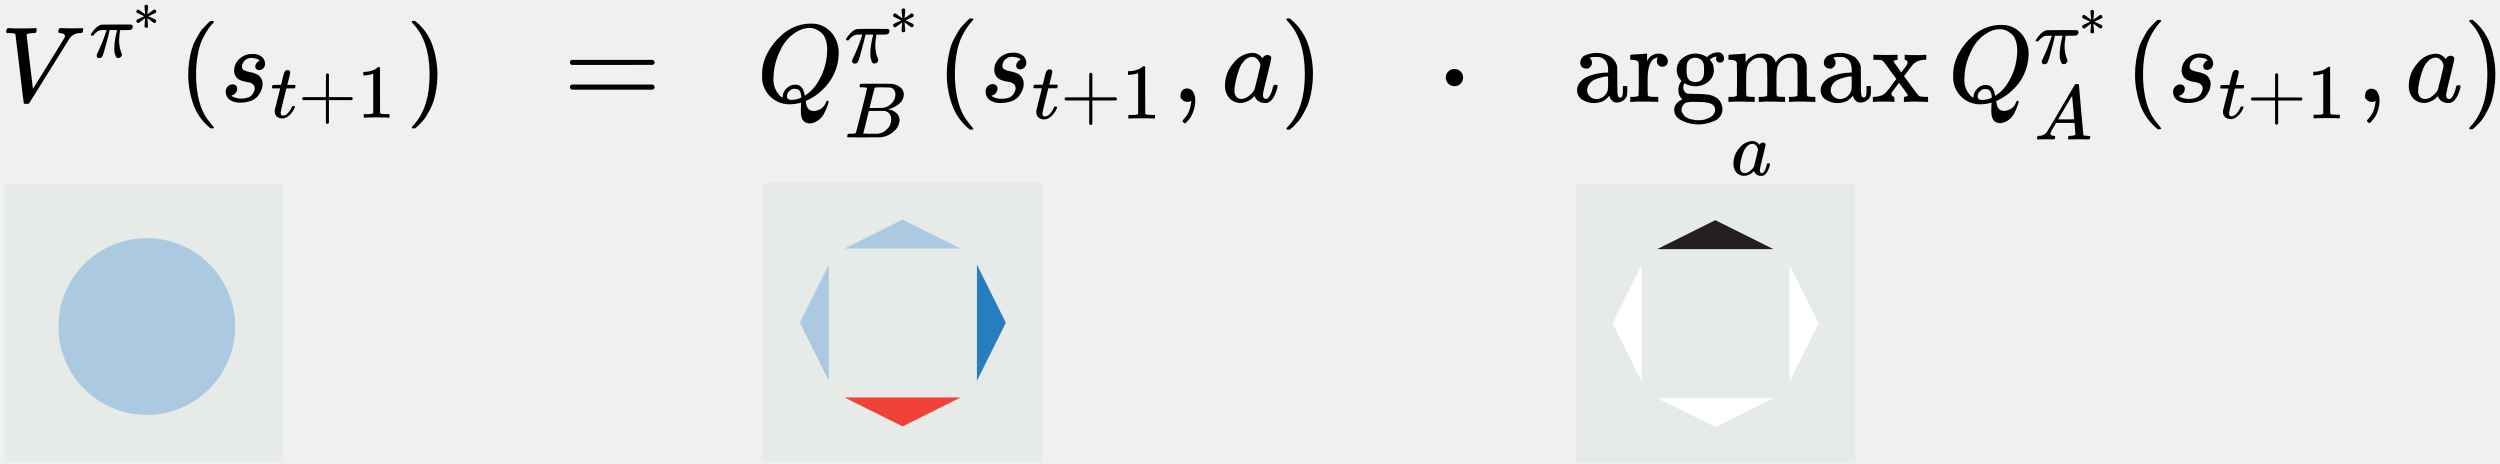
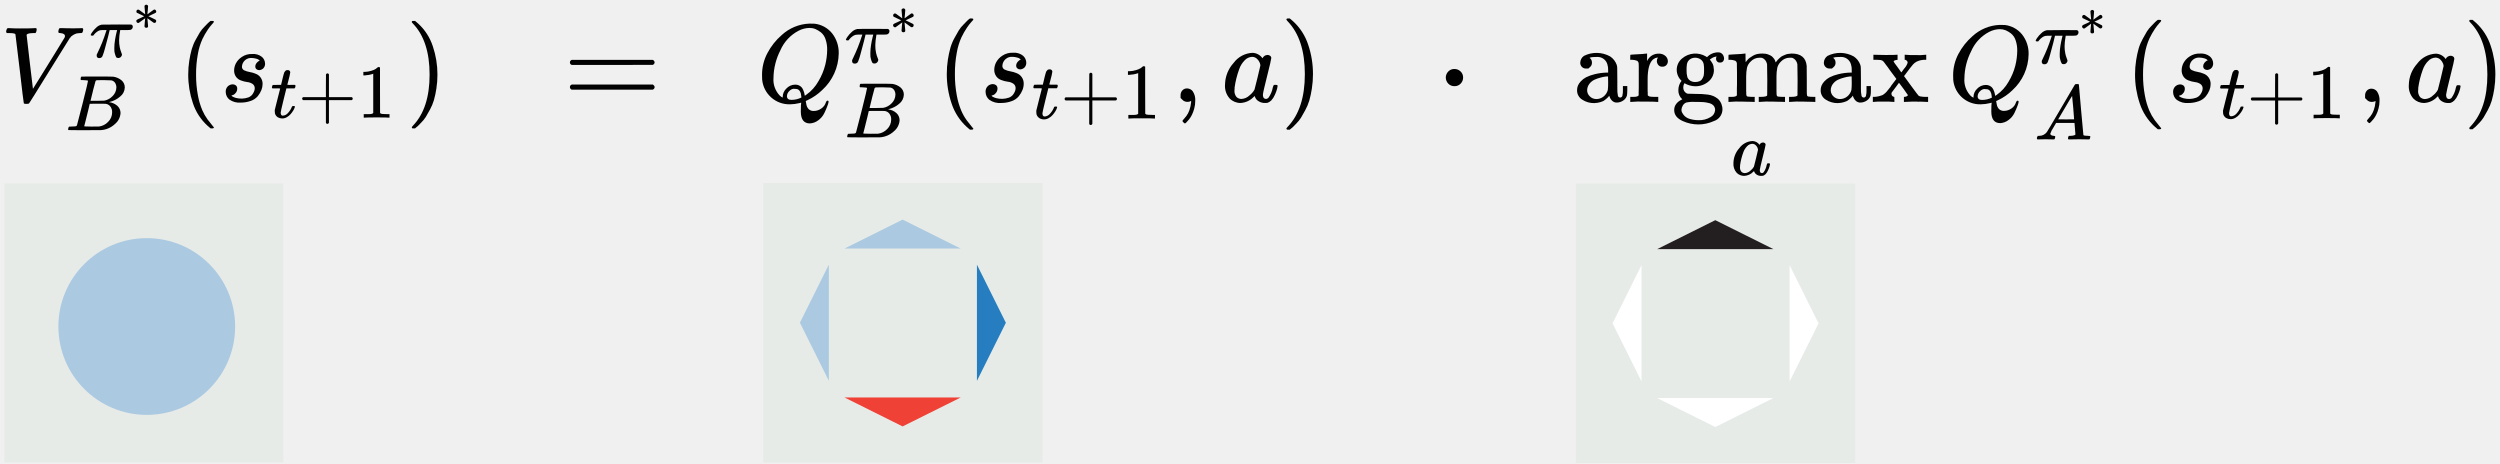
<svg xmlns="http://www.w3.org/2000/svg" id="Layer_1" data-name="Layer 1" viewBox="0 0 662.48 122.84">
  <defs>
    <style>
      .cls-1 {
        fill: #e7ebe8;
      }

      .cls-2 {
        fill: #70a8da;
        opacity: 0.5;
      }

      .cls-3 {
        fill: #ef4136;
      }

      .cls-4 {
        fill: #267ec1;
      }

      .cls-5 {
        fill: #fff;
      }

      .cls-6 {
        fill: #231f20;
      }

      .cls-7 {
        fill: #010101;
      }
    </style>
  </defs>
  <rect class="cls-1" x="202.216" y="48.474" width="74.081" height="74.081" />
  <polygon class="cls-2" points="211.967 85.513 219.637 100.914 219.637 70.112 211.967 85.513" />
  <polygon class="cls-3" points="239.182 112.996 254.583 105.326 223.781 105.326 239.182 112.996" />
  <polygon class="cls-4" points="266.547 85.53 258.876 70.129 258.876 100.931 266.547 85.53" />
  <polygon class="cls-2" points="239.182 58.191 223.781 65.862 254.583 65.862 239.182 58.191" />
  <rect class="cls-1" x="1.139" y="48.599" width="73.945" height="73.945" />
  <circle class="cls-2" cx="38.894" cy="86.523" r="23.421" />
  <rect class="cls-1" x="417.57" y="48.626" width="74.081" height="74.081" />
  <polygon class="cls-5" points="427.32 85.665 434.99 101.066 434.99 70.264 427.32 85.665" />
  <polygon class="cls-5" points="454.535 113.148 469.936 105.478 439.135 105.478 454.535 113.148" />
  <polygon class="cls-5" points="481.9 85.682 474.229 70.281 474.229 101.083 481.9 85.682" />
  <polygon class="cls-6" points="454.535 58.343 439.135 66.014 469.936 66.014 454.535 58.343" />
  <path id="MJMAIN-22C5" class="cls-7" d="M383.122,20.556a2.249,2.249,0,0,1,.645-1.595,2.149,2.149,0,0,1,1.633-.683,2.325,2.325,0,0,1,1.595.608,2.191,2.191,0,0,1,.721,1.633,2.295,2.295,0,0,1-.645,1.633,2.149,2.149,0,0,1-1.633.683,2.213,2.213,0,0,1-1.633-.645A2.348,2.348,0,0,1,383.122,20.556Z" />
  <g>
    <path id="MJMATHI-56" class="cls-7" d="M1.636,8.448A1.347,1.347,0,0,1,2.007,7.451H2.32q1.196.085,2.99.085,3.36,0,3.958-.085h.285q.171.171.171.256t-.057.513a1.568,1.568,0,0,1-.256.541h-.598q-.627.057-.854.057-.826.142-.911.427,0,.057.826,7.148t.854,7.148l2.079-3.332q2.079-3.332,4.158-6.721t2.136-3.503a.847.847,0,0,0,.114-.427q0-.683-1.253-.797-.513,0-.513-.313,0-.028.057-.37a1.533,1.533,0,0,1,.171-.513A.452.452,0,0,1,16.046,7.451h.342q.285,0,.968.028t1.823.028q1.965,0,2.478-.057h.199q.199.199.199.313a1.742,1.742,0,0,1-.256.911.815.815,0,0,1-.484.085q-.37.028-.683.057a2.117,2.117,0,0,0-.598.142q-.285.114-.456.199a1.783,1.783,0,0,0-.342.228,1.593,1.593,0,0,1-.285.199.619.619,0,0,0-.228.256q-.114.199-.199.199l-5.496,8.828q-5.126,8.287-5.297,8.486-.085.057-.199.142l-.513.028H6.819q-.513,0-.513-.199-.085-.171-1.111-9.113-1.082-9.056-1.111-9.141Q3.943,8.761,2.32,8.761H1.836A.395.395,0,0,1,1.636,8.448Z" />
    <g>
      <path id="MJMATHI-3C0" class="cls-7" d="M26.308,15.39a.596.596,0,0,1-.685-.664v-.221l.262-.564a39.015,39.015,0,0,0,2.195-5.497l.161-.483h-.644a6.712,6.712,0,0,0-1.087.06,2.178,2.178,0,0,0-.785.383,2.63,2.63,0,0,0-.443.362,5.187,5.187,0,0,0-.383.423,2.483,2.483,0,0,0-.181.242,1.147,1.147,0,0,1-.302.02q-.383,0-.383-.201a2.431,2.431,0,0,1,.383-.705,6.846,6.846,0,0,1,1.107-1.248A2.737,2.737,0,0,1,26.952,6.531q.141-.04,4.53-.04,3.221,0,3.302.02a.55.55,0,0,1,.403.564.841.841,0,0,1-.644.846,10.92,10.92,0,0,1-1.389.04H31.864l-.06.342a15.112,15.112,0,0,0-.242,2.396,8.773,8.773,0,0,0,.181,1.872,7.275,7.275,0,0,0,.383,1.289,2.348,2.348,0,0,1,.201.564.933.933,0,0,1-.282.644.947.947,0,0,1-.725.302.928.928,0,0,1-.362-.06q-.141-.06-.322-.483a5.816,5.816,0,0,1-.322-1.208q-.02-.181-.02-.886a13.362,13.362,0,0,1,.181-2.114q.181-1.128.362-1.852l.201-.805H29.066l-.02.081q0,.06-.383,1.591t-.866,3.242a15.005,15.005,0,0,1-.624,1.953A.847.847,0,0,1,26.308,15.39Z" />
      <path id="MJMAIN-2217" class="cls-7" d="M38.473,3.792q-.185-1.908-.185-2.136,0-.256.342-.399h.071a.198.198,0,0,0,.085-.014.569.569,0,0,1,.313.128.351.351,0,0,1,.142.285q0,.242-.085,1.139t-.1.997l.826-.598q.797-.584.869-.627a.275.275,0,0,1,.142-.043.498.498,0,0,1,.342.142.539.539,0,0,1,.171.384.45.45,0,0,1-.142.328q-.071.043-.968.47t-.968.456l.94.441.997.498a.444.444,0,0,1,.128.327.512.512,0,0,1-.128.356.483.483,0,0,1-.342.157.511.511,0,0,1-.256-.085q-.142-.085-.783-.57l-.826-.598q.185,1.908.185,2.136a.434.434,0,0,1-.1.271.599.599,0,0,1-.74,0,.521.521,0,0,1-.114-.271q0-.242.085-1.139t.1-.997l-.826.598q-.797.584-.869.627a.231.231,0,0,1-.142.043.498.498,0,0,1-.342-.142.539.539,0,0,1-.171-.384V5.458a.123.123,0,0,1,.043-.085.565.565,0,0,0,.071-.085.394.394,0,0,1,.128-.1q.1-.057.185-.1t.271-.128q.185-.085.356-.157t.456-.214l.57-.285-1.937-.926a.444.444,0,0,1-.128-.328.512.512,0,0,1,.128-.356.483.483,0,0,1,.342-.157.511.511,0,0,1,.256.085q.142.085.783.57Z" />
    </g>
    <path id="MJMAIN-28" class="cls-7" d="M49.878,19.782a23.423,23.423,0,0,1,.285-3.731,26.099,26.099,0,0,1,.655-3.047,11.925,11.925,0,0,1,1.054-2.506q.683-1.225,1.082-1.908a7.564,7.564,0,0,1,1.196-1.481q.797-.797.94-.968a5.133,5.133,0,0,1,.712-.598h.484q.399,0,.399.256a2.301,2.301,0,0,1-.484.598,12.928,12.928,0,0,0-1.168,1.509,19.705,19.705,0,0,0-1.395,2.449,16.201,16.201,0,0,0-1.196,3.93,28.743,28.743,0,0,0-.484,5.496,28.296,28.296,0,0,0,.484,5.468,18.496,18.496,0,0,0,1.168,3.958,12.897,12.897,0,0,0,1.395,2.449q.712.94,1.196,1.509a6.432,6.432,0,0,1,.484.598q0,.256-.427.256h-.456l-.797-.683a14.054,14.054,0,0,1-3.901-6.037A23.284,23.284,0,0,1,49.878,19.782Z" />
    <g>
      <path id="MJMATHI-73" class="cls-7" d="M62.038,18.671a4.22,4.22,0,0,1,.456-1.851,4.685,4.685,0,0,1,1.595-1.737,4.55,4.55,0,0,1,2.762-.769,3.598,3.598,0,0,1,2.563.769,2.44,2.44,0,0,1,.826,1.709,1.696,1.696,0,0,1-.484,1.338,1.725,1.725,0,0,1-1.082.456,1.137,1.137,0,0,1-.683-.228.921.921,0,0,1-.342-.74,1.292,1.292,0,0,1,.256-.797,2.558,2.558,0,0,1,.484-.513.689.689,0,0,1,.37-.171.025.025,0,0,0,.028-.028q0-.085-.199-.256a1.945,1.945,0,0,0-.712-.313,5.039,5.039,0,0,0-1.111-.171,2.409,2.409,0,0,0-2.648,2.25,1.03,1.03,0,0,0,.541.997,5.906,5.906,0,0,0,1.566.484,6.241,6.241,0,0,1,1.481.427,2.814,2.814,0,0,1,1.88,2.734,4.334,4.334,0,0,1-.313,1.595,6.37,6.37,0,0,1-.94,1.595,4.12,4.12,0,0,1-1.794,1.253,7.733,7.733,0,0,1-2.677.484,4.606,4.606,0,0,1-3.104-.826,2.635,2.635,0,0,1-.94-1.937,1.937,1.937,0,0,1,.598-1.595,1.966,1.966,0,0,1,1.253-.484,1.374,1.374,0,0,1,.797.256,1.06,1.06,0,0,1,.399.883,1.704,1.704,0,0,1-.513,1.253,1.402,1.402,0,0,1-.883.513.219.219,0,0,1-.085.028q-.028,0-.028.057a.616.616,0,0,0,.228.228,3.976,3.976,0,0,0,.883.37,5.601,5.601,0,0,0,3.332-.114,2.446,2.446,0,0,0,1.082-.797,3.78,3.78,0,0,0,.484-.883,2.148,2.148,0,0,0,.142-.712,1.342,1.342,0,0,0-.598-1.196,3.027,3.027,0,0,0-1.367-.484,7.048,7.048,0,0,1-1.68-.427A2.635,2.635,0,0,1,62.522,20.323,2.867,2.867,0,0,1,62.038,18.671Z" />
      <g>
        <path id="MJMATHI-74" class="cls-7" d="M72.187,23.422q-.141-.141-.141-.201a1.694,1.694,0,0,1,.06-.322.828.828,0,0,1,.101-.282.173.173,0,0,1,.181-.101q.141,0,1.027-.02h1.067L74.865,20.885q.06-.221.141-.584a4.319,4.319,0,0,1,.141-.523,3.787,3.787,0,0,0,.121-.403.739.739,0,0,1,.161-.342,1.918,1.918,0,0,0,.201-.242.454.454,0,0,1,.282-.181,1.666,1.666,0,0,1,.362-.04.617.617,0,0,1,.503.221.675.675,0,0,1,.141.383,7.652,7.652,0,0,1-.181.946q-.181.805-.403,1.591l-.201.745a4.757,4.757,0,0,0,1.007.04H78.167q.141.141.141.221a.952.952,0,0,1-.262.705H75.892L75.167,26.341q-.785,3.221-.785,3.463,0,.846.544.846a1.924,1.924,0,0,0,1.369-.685,5.128,5.128,0,0,0,1.067-1.691q.04-.121.101-.141a1.774,1.774,0,0,1,.302-.04h.081q.302,0,.302.161a.988.988,0,0,1-.06.242,3.789,3.789,0,0,1-.362.765,7.157,7.157,0,0,1-.685.946,3.723,3.723,0,0,1-1.027.846,2.465,2.465,0,0,1-1.228.342,2.329,2.329,0,0,1-1.148-.302,1.744,1.744,0,0,1-.785-1.047,2.532,2.532,0,0,1-.04-.544v-.362l.705-2.819q.705-2.839.725-2.859a4.947,4.947,0,0,0-1.027-.04Z" />
        <path id="MJMAIN-2B" class="cls-7" d="M80.06,26.401v-.262a.439.439,0,0,1,.282-.403h6.02V22.717l.02-3.02q.201-.262.383-.262a.44.44,0,0,1,.403.302V25.737h6a.419.419,0,0,1,0,.805H87.167v6q-.161.282-.362.282h-.081a.39.39,0,0,1-.362-.282V26.542h-6.02a.439.439,0,0,1-.282-.403Z" />
        <path id="MJMAIN-31" class="cls-7" d="M98.905,19.536l-.262.101a5.771,5.771,0,0,1-.805.201,9.279,9.279,0,0,1-1.168.141h-.383v-.926h.383a6.547,6.547,0,0,0,1.752-.302,4.755,4.755,0,0,0,1.128-.483,5.162,5.162,0,0,0,.564-.443q.04-.06.242-.06a.561.561,0,0,1,.342.121v6.02L100.717,29.945a.797.797,0,0,0,.242.181,2.388,2.388,0,0,0,.483.081q.383.04,1.248.04h.523v.926h-.221q-.423-.06-3.201-.06-2.738,0-3.161.06h-.242V30.247H97.677a4.836,4.836,0,0,0,.503-.02,1.971,1.971,0,0,0,.322-.06,1.206,1.206,0,0,1,.161-.04q.02,0,.121-.101t.121-.081Z" />
      </g>
    </g>
    <path id="MJMAIN-29" class="cls-7" d="M109.255,5.571l.114-.028h.627l.797.683a14.054,14.054,0,0,1,3.901,6.037,23.284,23.284,0,0,1,1.225,7.518,23.773,23.773,0,0,1-.285,3.731,24.484,24.484,0,0,1-.655,3.047,12.826,12.826,0,0,1-1.054,2.506q-.683,1.253-1.082,1.908a8.663,8.663,0,0,1-1.168,1.452q-.769.797-.911.94t-.655.541l-.114.114h-.655a.167.167,0,0,1-.142-.085.67.67,0,0,1-.085-.256q.028-.028.313-.37,4.414-4.585,4.414-13.527t-4.414-13.527q-.285-.342-.313-.37A.335.335,0,0,1,109.255,5.571Z" />
+     <path id="MJMATHI-42" class="cls-7" d="M22.134,21.234a5.588,5.588,0,0,1-.666-.021q-.104-.021-.104-.229,0-.562.229-.687.021-.021,2.707-.021,5.394,0,5.686.042a4.423,4.423,0,0,1,2.187.937A2.432,2.432,0,0,1,33.068,23.171a3.138,3.138,0,0,1-1.208,2.395,6.394,6.394,0,0,1-2.77,1.437l-.208.062a4.008,4.008,0,0,1,2.187.958,2.542,2.542,0,0,1,.875,1.916,4.075,4.075,0,0,1-1.5,2.937,5.941,5.941,0,0,1-3.686,1.604q-.146.021-4.394.021-4.165,0-4.228-.042a.198.198,0,0,1-.083-.167,1.057,1.057,0,0,1,.042-.292q.104-.396.208-.437a1.527,1.527,0,0,1,.312-.021h.125q.562,0,1.25-.062a.553.553,0,0,0,.396-.25q.062-.083,1.5-5.79t1.437-6.019Q23.321,21.276,22.134,21.234ZM30.84,23.171a2.295,2.295,0,0,0-.312-1.166,1.51,1.51,0,0,0-1.021-.708q-.146-.042-1.916-.062h-.875q-.458,0-.729.021h-.271a.419.419,0,0,0-.396.208q-.042.083-.666,2.499a.393.393,0,0,1-.021.125l-.646,2.624h1.687q1.687,0,1.937-.042a3.995,3.995,0,0,0,2.228-1.208A3.263,3.263,0,0,0,30.84,23.171Zm-1.125,6.56a2.371,2.371,0,0,0-.479-1.52,1.855,1.855,0,0,0-1.25-.708q-.125-.021-1.729-.021-2.458,0-2.478.021,0,.042-.354,1.52t-.729,2.937l-.375,1.458q0,.083.25.083t1.687.042q1.854,0,1.999-.021a4.001,4.001,0,0,0,2.374-1.208A3.481,3.481,0,0,0,29.715,29.731Z" />
  </g>
  <path id="MJMAIN-3D" class="cls-7" d="M151.019,16.54a.734.734,0,0,1,.472-.674h21.475a.784.784,0,0,1,.506.674.765.765,0,0,1-.472.641l-10.721.034H151.558A.668.668,0,0,1,151.019,16.54Zm0,6.54a.668.668,0,0,1,.539-.674h21.442q.472.337.472.674a.737.737,0,0,1-.506.674H151.491A.734.734,0,0,1,151.019,23.081Z" />
  <g>
    <path id="MJMATHI-51" class="cls-7" d="M212.214,29.35q0-.972.029-1.473a2.909,2.909,0,0,1,.059-.56v-.118l-.442.118a10.716,10.716,0,0,1-2.474.324,7.229,7.229,0,0,1-7.423-6.569q-.029-.236-.029-1.267a12.187,12.187,0,0,1,1.414-5.715A16.499,16.499,0,0,1,207.147,9.289a11.49,11.49,0,0,1,7.335-3.034q1.119,0,1.414.029a7.013,7.013,0,0,1,4.595,2.533,8.306,8.306,0,0,1,1.767,5.361,13.403,13.403,0,0,1-4.36,9.662,14.128,14.128,0,0,1-3.859,2.681l-.501.236v.147q0,.029.147.795a2.318,2.318,0,0,0,.619,1.237,1.834,1.834,0,0,0,1.355.471,3.432,3.432,0,0,0,1.974-.648,2.997,2.997,0,0,0,1.237-1.679q.177-.412.383-.412a.303.303,0,0,1,.324.265,4.406,4.406,0,0,1-.295,1.06q-.295.825-.825,1.944a5.114,5.114,0,0,1-1.591,1.915,4.02,4.02,0,0,1-2.239.854q-2.416,0-2.416-3.152Zm6.982-16.143a8.223,8.223,0,0,0-.442-2.828,3.872,3.872,0,0,0-1.208-1.797,6.642,6.642,0,0,0-1.473-.884,4.021,4.021,0,0,0-1.561-.295,6.426,6.426,0,0,0-2.887.736,10.606,10.606,0,0,0-4.831,5.185A16.588,16.588,0,0,0,204.967,20.63a6.084,6.084,0,0,0,1.591,4.625,2.766,2.766,0,0,0,.854.619v-.236a3.081,3.081,0,0,1,.972-2.18,3.202,3.202,0,0,1,2.298-1.031,2.383,2.383,0,0,1,1.267.324,2.037,2.037,0,0,1,.795.884,4.85,4.85,0,0,1,.353.943q.088.383.177.795l.383-.265a10.91,10.91,0,0,0,3.211-3.564,16.083,16.083,0,0,0,1.826-4.389A17.243,17.243,0,0,0,219.195,13.207Zm-9.485,13.256a5.847,5.847,0,0,0,2.651-.619l-.029-.295q-.118-1.62-1.09-1.944a3.606,3.606,0,0,0-.56-.059h-.177a.171.171,0,0,1-.118-.029,1.794,1.794,0,0,0-1.208.589,1.93,1.93,0,0,0-.648,1.355Q208.532,26.463,209.71,26.463Z" />
    <g>
      <path id="MJMATHI-3C0-2" data-name="MJMATHI-3C0" class="cls-7" d="M226.51,16.853a.617.617,0,0,1-.708-.687v-.229l.271-.583a40.357,40.357,0,0,0,2.27-5.686l.167-.5h-.666a6.943,6.943,0,0,0-1.125.062,2.253,2.253,0,0,0-.812.396,2.72,2.72,0,0,0-.458.375,5.366,5.366,0,0,0-.396.437,2.565,2.565,0,0,0-.187.25,1.187,1.187,0,0,1-.312.021q-.396,0-.396-.208a2.515,2.515,0,0,1,.396-.729,7.082,7.082,0,0,1,1.145-1.291,2.831,2.831,0,0,1,1.479-.791q.146-.042,4.686-.042,3.332,0,3.416.021a.569.569,0,0,1,.417.583.87.87,0,0,1-.666.875,11.294,11.294,0,0,1-1.437.042h-1.333l-.062.354a15.633,15.633,0,0,0-.25,2.478,9.075,9.075,0,0,0,.187,1.937,7.525,7.525,0,0,0,.396,1.333,2.429,2.429,0,0,1,.208.583.965.965,0,0,1-.292.666.98.98,0,0,1-.75.312.96.96,0,0,1-.375-.062q-.146-.062-.333-.5a6.016,6.016,0,0,1-.333-1.25q-.021-.187-.021-.916a13.822,13.822,0,0,1,.187-2.187q.187-1.166.375-1.916l.208-.833h-2.041l-.021.083q0,.062-.396,1.645t-.896,3.353a15.52,15.52,0,0,1-.646,2.02A.876.876,0,0,1,226.51,16.853Z" />
      <path id="MJMAIN-2217-2" data-name="MJMAIN-2217" class="cls-7" d="M239.094,4.855q-.191-1.974-.191-2.209,0-.265.353-.412h.074a.205.205,0,0,0,.088-.015.588.588,0,0,1,.324.133.363.363,0,0,1,.147.295q0,.25-.088,1.178t-.103,1.031l.854-.619q.825-.604.898-.648a.284.284,0,0,1,.147-.044.516.516,0,0,1,.353.147.558.558,0,0,1,.177.398.466.466,0,0,1-.147.339q-.074.044-1.002.486t-1.002.471l.972.457,1.031.516a.459.459,0,0,1,.133.339.53.53,0,0,1-.133.368.5.5,0,0,1-.353.162.528.528,0,0,1-.265-.088q-.147-.088-.81-.589l-.854-.619q.191,1.974.191,2.209a.449.449,0,0,1-.103.28.619.619,0,0,1-.766,0,.539.539,0,0,1-.118-.28q0-.25.088-1.178t.103-1.031l-.854.619q-.825.604-.898.648a.239.239,0,0,1-.147.044.516.516,0,0,1-.353-.147.558.558,0,0,1-.177-.398V6.579a.127.127,0,0,1,.044-.088.585.585,0,0,0,.074-.088.407.407,0,0,1,.133-.103q.103-.059.191-.103t.28-.133q.191-.088.368-.162t.471-.221l.589-.295-2.003-.957a.459.459,0,0,1-.133-.339.53.53,0,0,1,.133-.368.5.5,0,0,1,.353-.162.528.528,0,0,1,.265.088q.147.088.81.589Z" />
    </g>
-     <path id="MJMATHI-42" class="cls-7" d="M228.576,23.14a5.592,5.592,0,0,1-.666-.021q-.104-.021-.104-.229,0-.562.229-.687.021-.021,2.707-.021,5.394,0,5.686.042a4.423,4.423,0,0,1,2.187.937,2.432,2.432,0,0,1,.896,1.916,3.138,3.138,0,0,1-1.208,2.395,6.394,6.394,0,0,1-2.77,1.437l-.208.062a4.008,4.008,0,0,1,2.187.958,2.542,2.542,0,0,1,.875,1.916,4.075,4.075,0,0,1-1.5,2.937,5.941,5.941,0,0,1-3.686,1.604q-.146.021-4.394.021-4.165,0-4.228-.042a.198.198,0,0,1-.083-.167,1.057,1.057,0,0,1,.042-.292q.104-.396.208-.437a1.527,1.527,0,0,1,.312-.021h.125q.562,0,1.25-.062a.553.553,0,0,0,.396-.25q.062-.083,1.5-5.79t1.437-6.019Q229.763,23.182,228.576,23.14Zm8.706,1.937a2.295,2.295,0,0,0-.312-1.166,1.51,1.51,0,0,0-1.021-.708q-.146-.042-1.916-.062h-.875q-.458,0-.729.021h-.271a.419.419,0,0,0-.396.208q-.042.083-.666,2.499a.393.393,0,0,1-.021.125l-.646,2.624h1.687q1.687,0,1.937-.042a3.995,3.995,0,0,0,2.228-1.208A3.263,3.263,0,0,0,237.282,25.077Zm-1.125,6.56a2.371,2.371,0,0,0-.479-1.52,1.855,1.855,0,0,0-1.25-.708q-.125-.021-1.729-.021-2.458,0-2.478.021,0,.042-.354,1.52t-.729,2.937l-.375,1.458q0,.083.25.083t1.687.042q1.854,0,1.999-.021a4.001,4.001,0,0,0,2.374-1.208A3.482,3.482,0,0,0,236.157,31.637Z" />
+     <path id="MJMATHI-42-2" data-name="MJMATHI-42" class="cls-7" d="M228.576,23.14a5.592,5.592,0,0,1-.666-.021q-.104-.021-.104-.229,0-.562.229-.687.021-.021,2.707-.021,5.394,0,5.686.042a4.423,4.423,0,0,1,2.187.937,2.432,2.432,0,0,1,.896,1.916,3.138,3.138,0,0,1-1.208,2.395,6.394,6.394,0,0,1-2.77,1.437l-.208.062a4.008,4.008,0,0,1,2.187.958,2.542,2.542,0,0,1,.875,1.916,4.075,4.075,0,0,1-1.5,2.937,5.941,5.941,0,0,1-3.686,1.604q-.146.021-4.394.021-4.165,0-4.228-.042a.198.198,0,0,1-.083-.167,1.057,1.057,0,0,1,.042-.292q.104-.396.208-.437a1.527,1.527,0,0,1,.312-.021h.125q.562,0,1.25-.062a.553.553,0,0,0,.396-.25q.062-.083,1.5-5.79t1.437-6.019Q229.763,23.182,228.576,23.14Zm8.706,1.937a2.295,2.295,0,0,0-.312-1.166,1.51,1.51,0,0,0-1.021-.708q-.146-.042-1.916-.062h-.875q-.458,0-.729.021h-.271a.419.419,0,0,0-.396.208q-.042.083-.666,2.499a.393.393,0,0,1-.021.125l-.646,2.624h1.687q1.687,0,1.937-.042a3.995,3.995,0,0,0,2.228-1.208A3.263,3.263,0,0,0,237.282,25.077Zm-1.125,6.56a2.371,2.371,0,0,0-.479-1.52,1.855,1.855,0,0,0-1.25-.708q-.125-.021-1.729-.021-2.458,0-2.478.021,0,.042-.354,1.52t-.729,2.937l-.375,1.458q0,.083.25.083t1.687.042q1.854,0,1.999-.021a4.001,4.001,0,0,0,2.374-1.208A3.482,3.482,0,0,0,236.157,31.637Z" />
    <path id="MJMAIN-28-2" data-name="MJMAIN-28" class="cls-7" d="M250.892,19.628a24.229,24.229,0,0,1,.295-3.859,27,27,0,0,1,.678-3.152,12.335,12.335,0,0,1,1.09-2.592q.707-1.267,1.119-1.974a7.824,7.824,0,0,1,1.237-1.532q.825-.825.972-1.002a5.309,5.309,0,0,1,.736-.619h.501q.412,0,.412.265a2.38,2.38,0,0,1-.501.619A13.374,13.374,0,0,0,256.224,7.344a20.38,20.38,0,0,0-1.443,2.533,16.758,16.758,0,0,0-1.237,4.065,29.731,29.731,0,0,0-.501,5.685,29.269,29.269,0,0,0,.501,5.656,19.132,19.132,0,0,0,1.208,4.095,13.342,13.342,0,0,0,1.443,2.533q.736.972,1.237,1.561a6.654,6.654,0,0,1,.501.619q0,.265-.442.265h-.471l-.825-.707a14.537,14.537,0,0,1-4.036-6.245A24.085,24.085,0,0,1,250.892,19.628Z" />
    <g>
      <path id="MJMATHI-73-2" data-name="MJMATHI-73" class="cls-7" d="M263.471,18.48a4.365,4.365,0,0,1,.471-1.915,4.846,4.846,0,0,1,1.65-1.797,4.707,4.707,0,0,1,2.857-.795,3.722,3.722,0,0,1,2.651.795,2.524,2.524,0,0,1,.854,1.767,1.754,1.754,0,0,1-.501,1.385,1.785,1.785,0,0,1-1.119.471,1.177,1.177,0,0,1-.707-.236.953.953,0,0,1-.353-.766,1.337,1.337,0,0,1,.265-.825,2.646,2.646,0,0,1,.501-.53.713.713,0,0,1,.383-.177.026.026,0,0,0,.029-.029q0-.088-.206-.265a2.012,2.012,0,0,0-.736-.324,5.212,5.212,0,0,0-1.149-.177,2.492,2.492,0,0,0-2.74,2.327,1.065,1.065,0,0,0,.56,1.031,6.109,6.109,0,0,0,1.62.501,6.455,6.455,0,0,1,1.532.442,2.911,2.911,0,0,1,1.944,2.828,4.483,4.483,0,0,1-.324,1.65,6.589,6.589,0,0,1-.972,1.65,4.262,4.262,0,0,1-1.856,1.296,7.999,7.999,0,0,1-2.769.501,4.765,4.765,0,0,1-3.211-.854,2.725,2.725,0,0,1-.972-2.003,2.003,2.003,0,0,1,.619-1.65,2.034,2.034,0,0,1,1.296-.501,1.421,1.421,0,0,1,.825.265,1.097,1.097,0,0,1,.412.913,1.763,1.763,0,0,1-.53,1.296,1.451,1.451,0,0,1-.913.53.226.226,0,0,1-.088.029q-.029,0-.029.059a.637.637,0,0,0,.236.236,4.112,4.112,0,0,0,.913.383,5.794,5.794,0,0,0,3.447-.118,2.531,2.531,0,0,0,1.119-.825,3.911,3.911,0,0,0,.501-.913,2.222,2.222,0,0,0,.147-.736,1.388,1.388,0,0,0-.619-1.237,3.131,3.131,0,0,0-1.414-.501,7.291,7.291,0,0,1-1.738-.442,2.726,2.726,0,0,1-1.385-1.031A2.965,2.965,0,0,1,263.471,18.48Z" />
      <g>
        <path id="MJMATHI-74-2" data-name="MJMATHI-74" class="cls-7" d="M273.969,23.393q-.146-.146-.146-.208a1.751,1.751,0,0,1,.062-.333.856.856,0,0,1,.104-.292.179.179,0,0,1,.187-.104q.146,0,1.062-.021h1.104l.396-1.666q.062-.229.146-.604a4.468,4.468,0,0,1,.146-.541,3.917,3.917,0,0,0,.125-.417.764.764,0,0,1,.167-.354,1.984,1.984,0,0,0,.208-.25.469.469,0,0,1,.292-.187,1.723,1.723,0,0,1,.375-.042.639.639,0,0,1,.521.229.698.698,0,0,1,.146.396,7.916,7.916,0,0,1-.187.979q-.187.833-.417,1.645l-.208.771a4.921,4.921,0,0,0,1.041.042h1.062q.146.146.146.229a.985.985,0,0,1-.271.729H277.801l-.75,3.02q-.812,3.332-.812,3.582,0,.875.562.875a1.99,1.99,0,0,0,1.416-.708,5.305,5.305,0,0,0,1.104-1.749q.042-.125.104-.146a1.834,1.834,0,0,1,.312-.042h.083q.312,0,.312.167a1.022,1.022,0,0,1-.062.25,3.918,3.918,0,0,1-.375.791,7.403,7.403,0,0,1-.708.979,3.851,3.851,0,0,1-1.062.875,2.55,2.55,0,0,1-1.27.354,2.409,2.409,0,0,1-1.187-.312,1.804,1.804,0,0,1-.812-1.083,2.618,2.618,0,0,1-.042-.562v-.375l.729-2.916q.729-2.937.75-2.957a5.117,5.117,0,0,0-1.062-.042Z" />
        <path id="MJMAIN-2B-2" data-name="MJMAIN-2B" class="cls-7" d="M282.112,26.476v-.271a.454.454,0,0,1,.292-.417H288.631v-3.124l.021-3.124q.208-.271.396-.271a.455.455,0,0,1,.417.312v6.206h6.206a.434.434,0,0,1,0,.833h-6.206v6.206q-.167.292-.375.292h-.083a.404.404,0,0,1-.375-.292V26.621h-6.227a.454.454,0,0,1-.292-.417Z" />
        <path id="MJMAIN-31-2" data-name="MJMAIN-31" class="cls-7" d="M301.606,19.374l-.271.104a5.97,5.97,0,0,1-.833.208,9.599,9.599,0,0,1-1.208.146h-.396v-.958h.396a6.773,6.773,0,0,0,1.812-.312,4.918,4.918,0,0,0,1.166-.5,5.339,5.339,0,0,0,.583-.458q.042-.062.25-.062a.58.58,0,0,1,.354.125v6.227l.021,6.248a.825.825,0,0,0,.25.187,2.47,2.47,0,0,0,.5.083q.396.042,1.291.042h.541v.958h-.229q-.437-.062-3.311-.062-2.832,0-3.27.062h-.25v-.958h1.333a5,5,0,0,0,.521-.021,2.039,2.039,0,0,0,.333-.062,1.248,1.248,0,0,1,.167-.042q.021,0,.125-.104t.125-.083Z" />
      </g>
    </g>
    <path id="MJMAIN-2C" class="cls-7" d="M312.842,25.962v-.736a1.842,1.842,0,0,1,.471-1.267,1.61,1.61,0,0,1,1.267-.53,1.926,1.926,0,0,1,1.473.736,4.067,4.067,0,0,1,.678,2.592,7.579,7.579,0,0,1-.265,2.003,9.159,9.159,0,0,1-.619,1.679,6.389,6.389,0,0,1-.766,1.208q-.412.501-.707.795t-.383.265q-.118,0-.383-.265t-.265-.383q0-.118.324-.471t.736-.884a5.653,5.653,0,0,0,.766-1.473,8.461,8.461,0,0,0,.471-2.15v-.353l-.029.029a1.142,1.142,0,0,1-.147.059.744.744,0,0,0-.177.088.482.482,0,0,1-.265.059,2.147,2.147,0,0,0-.353.029,1.754,1.754,0,0,1-1.296-.501Z" />
    <path id="MJMATHI-61" class="cls-7" d="M324.625,22.368a8.705,8.705,0,0,1,2.239-5.656,6.592,6.592,0,0,1,5.037-2.71,3.34,3.34,0,0,1,2.651,1.443,1.474,1.474,0,0,1,1.355-.884,1.054,1.054,0,0,1,.678.236.725.725,0,0,1,.295.589q0,.383-1.09,4.713t-1.119,4.89a1.576,1.576,0,0,0,.206.972.865.865,0,0,0,.619.265,1.28,1.28,0,0,0,.589-.265,6.68,6.68,0,0,0,1.208-2.828q.177-.589.295-.619a.862.862,0,0,1,.295-.029h.118q.56,0,.56.265a4.679,4.679,0,0,1-.147.795,9.242,9.242,0,0,1-.589,1.591,5.018,5.018,0,0,1-.943,1.473,2.913,2.913,0,0,1-.943.619,3.14,3.14,0,0,1-.707.059,3.011,3.011,0,0,1-1.679-.442,2.262,2.262,0,0,1-.884-.913l-.177-.442q-.029-.029-.118.029l-.118.118A5.165,5.165,0,0,1,328.72,27.288a4.02,4.02,0,0,1-2.857-1.178A4.964,4.964,0,0,1,324.625,22.368Zm9.368-5.037a2.667,2.667,0,0,0-.147-.648,2.801,2.801,0,0,0-.678-1.031,1.883,1.883,0,0,0-1.355-.589,2.827,2.827,0,0,0-1.974.913,6.164,6.164,0,0,0-1.473,2.386,23.518,23.518,0,0,0-1.208,4.831v.324a1.571,1.571,0,0,1-.029.353,2.474,2.474,0,0,0,.53,1.826,1.897,1.897,0,0,0,1.267.53,3.326,3.326,0,0,0,2.209-.972,4.953,4.953,0,0,0,1.296-1.502q.059-.118.795-3.152T333.993,17.331Z" />
    <path id="MJMAIN-29-2" data-name="MJMAIN-29" class="cls-7" d="M341.033,4.929l.118-.029h.648l.825.707a14.537,14.537,0,0,1,4.036,6.245,24.085,24.085,0,0,1,1.267,7.777,24.593,24.593,0,0,1-.295,3.859,25.327,25.327,0,0,1-.678,3.152,13.267,13.267,0,0,1-1.09,2.592q-.707,1.296-1.119,1.974a8.961,8.961,0,0,1-1.208,1.502q-.795.825-.943.972t-.678.56l-.118.118h-.678a.173.173,0,0,1-.147-.088.693.693,0,0,1-.088-.265q.029-.029.324-.383,4.566-4.743,4.566-13.993T341.21,5.636q-.295-.353-.324-.383A.346.346,0,0,1,341.033,4.929Z" />
  </g>
  <g>
    <path id="MJMAIN-61" class="cls-7" d="M420.898,18.164h-.638a1.457,1.457,0,0,1-1.072-.435,1.529,1.529,0,0,1-.435-1.13,2.267,2.267,0,0,1,.986-1.797,7.44,7.44,0,0,1,6.928.145,4.489,4.489,0,0,1,1.739,2.203,2.656,2.656,0,0,1,.145.899q0,.493.029,3.333v2.029a8.349,8.349,0,0,0,.145,1.913.606.606,0,0,0,.609.522.575.575,0,0,0,.58-.464,5.719,5.719,0,0,0,.145-1.536v-1.044h1.159v1.13a9.12,9.12,0,0,1-.087,1.362,2.403,2.403,0,0,1-1.015,1.362,3.065,3.065,0,0,1-1.594.522,1.704,1.704,0,0,1-1.362-.522,2.777,2.777,0,0,1-.696-1.217v-.116l-.058.087a1.152,1.152,0,0,1-.145.174q-.087.087-.232.261a1.846,1.846,0,0,1-.348.319q-.203.145-.435.348a1.803,1.803,0,0,1-.522.319q-.29.116-.638.232a4.308,4.308,0,0,1-.754.174q-.406.058-.899.087a5.646,5.646,0,0,1-3.131-.899,2.841,2.841,0,0,1-1.391-2.522,3.327,3.327,0,0,1,.203-1.159,3.791,3.791,0,0,1,.783-1.188,5.141,5.141,0,0,1,1.391-1.072,10.564,10.564,0,0,1,2.261-.812,14.605,14.605,0,0,1,3.188-.435h.406v-.638a4.436,4.436,0,0,0-.174-1.449,2.685,2.685,0,0,0-2.812-2.058q-.522,0-.986.029a2.976,2.976,0,0,0-.725.116.952.952,0,0,0-.232.087,1.445,1.445,0,0,1,.638,1.275,1.423,1.423,0,0,1-.464,1.13Zm-.319,5.768a2.193,2.193,0,0,0,.696,1.594,2.429,2.429,0,0,0,1.71.725,3.036,3.036,0,0,0,1.942-.667,3.235,3.235,0,0,0,1.13-1.739,15.941,15.941,0,0,0,.087-1.913q0-1.681-.029-1.681-.232,0-.609.029a9.277,9.277,0,0,0-1.304.261,9.518,9.518,0,0,0-1.681.58,3.684,3.684,0,0,0-1.333,1.072A2.833,2.833,0,0,0,420.579,23.932Z" />
    <path id="MJMAIN-72" class="cls-7" d="M432.463,25.671h.406q1.13,0,1.362-.406v-.899q0-.406.029-.899a10.981,10.981,0,0,0,0-1.13q-.029-.638,0-1.217V17.497l-.029-.667a.927.927,0,0,0-.406-.725A3.891,3.891,0,0,0,432.521,15.845h-.522v-.667q0-.667.058-.667l.29-.029q.29-.029.812-.058l1.044-.058q.464-.029,1.015-.058a6.272,6.272,0,0,0,.841-.087q.29-.058.319-.029h.087v2a3.27,3.27,0,0,1,2.812-1.971h.174a2.539,2.539,0,0,1,1.913.638,1.923,1.923,0,0,1,.609,1.333,1.54,1.54,0,0,1-.377,1.044,1.378,1.378,0,0,1-1.101.435,1.254,1.254,0,0,1-1.072-.464,1.786,1.786,0,0,1-.377-.986,1.691,1.691,0,0,1,.058-.464,1.449,1.449,0,0,1,.145-.348l.087-.145q-.058-.058-.667.116a3.378,3.378,0,0,0-.696.435q-1.362,1.304-1.362,5.189V24.077a4.807,4.807,0,0,0,.029.58,1.635,1.635,0,0,1,0,.435v.145a.454.454,0,0,0,.087.116.364.364,0,0,0,.145.087.364.364,0,0,1,.145.087.283.283,0,0,0,.203.058.498.498,0,0,1,.203.029.72.72,0,0,0,.261.029h.261q.058,0,.29.029a.668.668,0,0,0,.29,0h.899V27.005h-.261q-.522-.087-3.681-.087a27.222,27.222,0,0,0-3.246.087h-.232V25.671Z" />
    <path id="MJMAIN-67" class="cls-7" d="M452.347,15.149a3.995,3.995,0,0,1,2.899-1.275,1.401,1.401,0,0,1,1.246.551,1.94,1.94,0,0,1,.377,1.101,1.113,1.113,0,0,1-.261.725.952.952,0,0,1-.783.319A.941.941,0,0,1,454.753,15.7a.837.837,0,0,1,.087-.609.223.223,0,0,1,.029-.087v-.029a3.052,3.052,0,0,0-1.536.638q-.232.145-.232.203,0,.029.116.145a2.011,2.011,0,0,1,.261.348q.145.232.319.522a2.288,2.288,0,0,1,.261.754,7.611,7.611,0,0,1,.116.957,3.9,3.9,0,0,1-1.42,3.044,5.244,5.244,0,0,1-3.507,1.275,5.73,5.73,0,0,1-2.87-.812,2.079,2.079,0,0,0-.319,1.101,1.676,1.676,0,0,0,.754,1.507.898.898,0,0,0,.493.174q.232,0,2.087.058a21.427,21.427,0,0,1,3.131.174A5.125,5.125,0,0,1,455.304,26.251a3.852,3.852,0,0,1,1.13,2.841,3.265,3.265,0,0,1-2.261,2.986,9.943,9.943,0,0,1-8.261,0q-2.261-1.015-2.261-2.899a2.546,2.546,0,0,1,.609-1.739,3.523,3.523,0,0,1,1.217-.957l.319-.174a3.047,3.047,0,0,1-1.044-2.435,3.961,3.961,0,0,1,.841-2.464,3.965,3.965,0,0,1-1.275-2.87,3.898,3.898,0,0,1,1.449-3.073,5.438,5.438,0,0,1,6.261-.522Zm-.87,1.913a1.976,1.976,0,0,0-.754-1.275,2.556,2.556,0,0,0-1.507-.493,2.322,2.322,0,0,0-1.449.464,1.995,1.995,0,0,0-.754,1.304,9.231,9.231,0,0,0-.087,1.478,6.422,6.422,0,0,0,.203,1.884,1.899,1.899,0,0,0,.87,1.015,2.428,2.428,0,0,0,1.246.29,2.734,2.734,0,0,0,1.101-.203,1.445,1.445,0,0,0,.667-.522,4.52,4.52,0,0,0,.319-.58,1.89,1.89,0,0,0,.145-.435,8.663,8.663,0,0,0,.087-1.449A9.233,9.233,0,0,0,451.478,17.062Zm3.015,12.116a1.739,1.739,0,0,0-.406-1.188,2.294,2.294,0,0,0-1.188-.667,8.943,8.943,0,0,0-1.42-.261q-.638-.058-1.565-.058H449.13a8.322,8.322,0,0,0-2.319.174,1.929,1.929,0,0,0-.899.812,2.526,2.526,0,0,0-.348,1.159,1.627,1.627,0,0,0,.174.667,3.794,3.794,0,0,0,.609.87,3.153,3.153,0,0,0,1.391.812,7.924,7.924,0,0,0,2.319.348,5.711,5.711,0,0,0,3.217-.812A2.272,2.272,0,0,0,454.492,29.179Z" />
    <path id="MJMAIN-6D" class="cls-7" d="M458.493,25.671h.406q1.13,0,1.362-.406V23.468q0-.493.029-1.13t0-1.217V19.207q0-1.015-.029-1.71v-.667a.927.927,0,0,0-.406-.725,3.891,3.891,0,0,0-1.304-.261h-.522v-.667q0-.667.058-.667l.29-.029q.29-.029.812-.058t1.072-.058q.493-.029,1.044-.058a6.272,6.272,0,0,0,.841-.087q.29-.058.319-.029h.087v1.159a7.877,7.877,0,0,0,.029,1.101q.029,0,.145-.145l.348-.435a2.836,2.836,0,0,1,.551-.522q.319-.232.841-.551a3.93,3.93,0,0,1,1.101-.464,6.248,6.248,0,0,1,1.478-.145,5.345,5.345,0,0,1,.812.058,3.043,3.043,0,0,1,.667.174q.29.116.551.232a1.849,1.849,0,0,1,.435.261,2.484,2.484,0,0,1,.319.319q.145.174.261.319a1.79,1.79,0,0,1,.203.319,1.491,1.491,0,0,1,.116.29,1.133,1.133,0,0,0,.087.232l.058.145.087-.116.174-.232q.087-.116.261-.319a3.47,3.47,0,0,1,.377-.377q.203-.174.435-.377a2.098,2.098,0,0,1,.58-.348q.348-.145.667-.29a2.675,2.675,0,0,1,.754-.203q.435-.058.899-.087,3.652,0,3.971,3.275.029.203.029,4.029v2.493a7.705,7.705,0,0,0,.058,1.304.443.443,0,0,0,.319.29,10.169,10.169,0,0,0,1.42.087h.464V27.005h-.232l-.667-.029q-.696-.029-1.478-.029t-1.101-.029a27.222,27.222,0,0,0-3.246.087H474.087V25.671h.464q1.768,0,1.768-.464.029-.058.029-4-.029-3.913-.058-4.145a2.394,2.394,0,0,0-.58-1.217,1.856,1.856,0,0,0-.696-.493,2.206,2.206,0,0,0-.754-.058,3.141,3.141,0,0,0-2.29.986,3.5,3.5,0,0,0-.986,1.594,11.509,11.509,0,0,0-.232,2.406V23.874q0,.87.029,1.159a.961.961,0,0,0,.087.377.6.6,0,0,0,.261.174,10.169,10.169,0,0,0,1.42.087h.464V27.005h-.232l-.696-.029q-.667-.029-1.449-.029t-1.101-.029a27.222,27.222,0,0,0-3.246.087h-.232V25.671h.464q1.768,0,1.768-.464.029-.058.029-4-.029-3.913-.058-4.145a2.394,2.394,0,0,0-.58-1.217,1.856,1.856,0,0,0-.696-.493,2.206,2.206,0,0,0-.754-.058,3.141,3.141,0,0,0-2.29.986,3.5,3.5,0,0,0-.986,1.594,11.509,11.509,0,0,0-.232,2.406V23.874q0,.87.029,1.159a.961.961,0,0,0,.087.377.6.6,0,0,0,.261.174,10.169,10.169,0,0,0,1.42.087h.464V27.005h-.232l-.667-.029q-.696-.029-1.478-.029t-1.101-.029a27.222,27.222,0,0,0-3.246.087h-.232V25.671Z" />
    <path id="MJMAIN-61-2" data-name="MJMAIN-61" class="cls-7" d="M485.45,18.164h-.638a1.457,1.457,0,0,1-1.072-.435,1.529,1.529,0,0,1-.435-1.13,2.267,2.267,0,0,1,.986-1.797,7.441,7.441,0,0,1,6.928.145,4.489,4.489,0,0,1,1.739,2.203,2.656,2.656,0,0,1,.145.899q0,.493.029,3.333v2.029a8.348,8.348,0,0,0,.145,1.913.606.606,0,0,0,.609.522.575.575,0,0,0,.58-.464,5.719,5.719,0,0,0,.145-1.536v-1.044h1.159v1.13a9.12,9.12,0,0,1-.087,1.362,2.403,2.403,0,0,1-1.015,1.362,3.065,3.065,0,0,1-1.594.522,1.704,1.704,0,0,1-1.362-.522,2.777,2.777,0,0,1-.696-1.217v-.116l-.058.087a1.152,1.152,0,0,1-.145.174q-.087.087-.232.261a1.845,1.845,0,0,1-.348.319q-.203.145-.435.348a1.803,1.803,0,0,1-.522.319q-.29.116-.638.232a4.308,4.308,0,0,1-.754.174q-.406.058-.899.087a5.646,5.646,0,0,1-3.131-.899,2.841,2.841,0,0,1-1.391-2.522,3.327,3.327,0,0,1,.203-1.159,3.791,3.791,0,0,1,.783-1.188,5.141,5.141,0,0,1,1.391-1.072,10.564,10.564,0,0,1,2.261-.812,14.605,14.605,0,0,1,3.188-.435h.406v-.638a4.436,4.436,0,0,0-.174-1.449,2.685,2.685,0,0,0-2.812-2.058q-.522,0-.986.029a2.976,2.976,0,0,0-.725.116.953.953,0,0,0-.232.087,1.445,1.445,0,0,1,.638,1.275,1.423,1.423,0,0,1-.464,1.13Zm-.319,5.768a2.193,2.193,0,0,0,.696,1.594,2.429,2.429,0,0,0,1.71.725,3.036,3.036,0,0,0,1.942-.667,3.235,3.235,0,0,0,1.13-1.739,15.937,15.937,0,0,0,.087-1.913q0-1.681-.029-1.681-.232,0-.609.029a9.277,9.277,0,0,0-1.304.261,9.517,9.517,0,0,0-1.681.58,3.683,3.683,0,0,0-1.333,1.072A2.833,2.833,0,0,0,485.131,23.932Z" />
    <path id="MJMAIN-78" class="cls-7" d="M501.798,27.005a23.148,23.148,0,0,0-2.87-.087,16.562,16.562,0,0,0-2.464.087h-.174V25.671h.406a5.772,5.772,0,0,0,1.217-.174,7.641,7.641,0,0,0,.841-.261,2.812,2.812,0,0,0,.725-.493,3.076,3.076,0,0,0,.522-.522,8.953,8.953,0,0,1,.609-.754,3.218,3.218,0,0,0,.58-.812l1.333-1.739-1.681-2.261q-.261-.377-.551-.783t-.464-.609a3.593,3.593,0,0,1-.319-.435,2.011,2.011,0,0,0-.261-.348,1.405,1.405,0,0,1-.174-.203.629.629,0,0,0-.203-.174.636.636,0,0,0-.174-.087.807.807,0,0,1-.174-.058.668.668,0,0,0-.232-.058q-.174,0-1.044-.058h-.812V14.512h.203q1.044.058,2.986.058,2.696,0,2.986-.058h.232V15.845q-1.044.116-1.044.464a2.035,2.035,0,0,0,.29.464q.29.406.812,1.101t.841,1.188l.116.116.725-.986a3.921,3.921,0,0,0,.928-1.565.851.851,0,0,0-.058-.319.424.424,0,0,0-.145-.203.95.95,0,0,1-.145-.116.622.622,0,0,0-.203-.116l-.087-.029h-.145V14.512h.203a24.584,24.584,0,0,0,2.87.087,15.39,15.39,0,0,0,2.464-.087h.174V15.845h-.203a4.975,4.975,0,0,0-2.348.493,3.183,3.183,0,0,0-.986.783q-.493.551-1.884,2.435l-.464.609,1.797,2.464q1.913,2.609,2.058,2.725a1.341,1.341,0,0,0,.493.203,7.602,7.602,0,0,0,1.536.116h.493V27.005h-.406a4.808,4.808,0,0,0-.58-.029q-.348,0-.725-.029a4.535,4.535,0,0,0-.725,0,1.391,1.391,0,0,1-.522-.029h-1.072q-.754,0-1.449.058l-.667.029h-.261V25.671h.087a1.53,1.53,0,0,0,.638-.145q.319-.145.319-.348,0-.058-1.159-1.652L503.218,21.932q-.029.029-.899,1.217t-.986,1.304a.634.634,0,0,0-.116.406.809.809,0,0,0,.203.551.758.758,0,0,0,.522.261q.058,0,.058.667v.667Z" />
    <path id="MJMATHI-61-2" data-name="MJMATHI-61" class="cls-7" d="M459.347,43.19a6.056,6.056,0,0,1,1.557-3.935,4.586,4.586,0,0,1,3.504-1.885,2.323,2.323,0,0,1,1.844,1.004,1.025,1.025,0,0,1,.943-.615.733.733,0,0,1,.471.164.505.505,0,0,1,.205.41q0,.266-.758,3.279t-.779,3.402a1.096,1.096,0,0,0,.143.676.602.602,0,0,0,.43.184.891.891,0,0,0,.41-.184,4.647,4.647,0,0,0,.84-1.967q.123-.41.205-.43a.599.599,0,0,1,.205-.021h.082q.389,0,.389.184a3.255,3.255,0,0,1-.102.553,6.429,6.429,0,0,1-.41,1.107,3.491,3.491,0,0,1-.656,1.025,2.026,2.026,0,0,1-.656.43,2.184,2.184,0,0,1-.492.041,2.095,2.095,0,0,1-1.168-.307,1.573,1.573,0,0,1-.615-.635l-.123-.307q-.02-.021-.082.02l-.082.082a3.593,3.593,0,0,1-2.459,1.148A2.797,2.797,0,0,1,460.208,45.793,3.453,3.453,0,0,1,459.347,43.19Zm6.517-3.504a1.855,1.855,0,0,0-.102-.451,1.948,1.948,0,0,0-.471-.717,1.31,1.31,0,0,0-.943-.41,1.967,1.967,0,0,0-1.373.635,4.288,4.288,0,0,0-1.025,1.66,16.36,16.36,0,0,0-.84,3.361v.225a1.092,1.092,0,0,1-.021.246,1.721,1.721,0,0,0,.369,1.271,1.32,1.32,0,0,0,.881.369,2.314,2.314,0,0,0,1.537-.676,3.446,3.446,0,0,0,.902-1.045q.041-.082.553-2.193T465.864,39.686Z" />
    <g>
      <path id="MJMATHI-51-2" data-name="MJMATHI-51" class="cls-7" d="M527.682,29.323q0-.957.029-1.449a2.863,2.863,0,0,1,.058-.551v-.116l-.435.116a10.544,10.544,0,0,1-2.435.319,7.113,7.113,0,0,1-7.304-6.464q-.029-.232-.029-1.246a11.991,11.991,0,0,1,1.391-5.623A16.235,16.235,0,0,1,522.697,9.584a11.306,11.306,0,0,1,7.218-2.986q1.101,0,1.391.029a6.901,6.901,0,0,1,4.522,2.493,8.172,8.172,0,0,1,1.739,5.275,13.189,13.189,0,0,1-4.29,9.507,13.902,13.902,0,0,1-3.797,2.638l-.493.232v.145q0,.029.145.783a2.281,2.281,0,0,0,.609,1.217,1.805,1.805,0,0,0,1.333.464,3.377,3.377,0,0,0,1.942-.638,2.949,2.949,0,0,0,1.217-1.652q.174-.406.377-.406a.298.298,0,0,1,.319.261,4.336,4.336,0,0,1-.29,1.044q-.29.812-.812,1.913a5.032,5.032,0,0,1-1.565,1.884,3.956,3.956,0,0,1-2.203.841q-2.377,0-2.377-3.102Zm6.87-15.884a8.091,8.091,0,0,0-.435-2.783,3.81,3.81,0,0,0-1.188-1.768,6.535,6.535,0,0,0-1.449-.87,3.956,3.956,0,0,0-1.536-.29,6.324,6.324,0,0,0-2.841.725,10.436,10.436,0,0,0-4.754,5.102,16.323,16.323,0,0,0-1.797,7.189,5.987,5.987,0,0,0,1.565,4.551,2.722,2.722,0,0,0,.841.609v-.232a3.032,3.032,0,0,1,.957-2.145,3.151,3.151,0,0,1,2.261-1.015,2.344,2.344,0,0,1,1.246.319,2.004,2.004,0,0,1,.783.87,4.773,4.773,0,0,1,.348.928q.087.377.174.783l.377-.261a10.735,10.735,0,0,0,3.159-3.507,15.825,15.825,0,0,0,1.797-4.319A16.967,16.967,0,0,0,534.552,13.439Zm-9.334,13.044a5.753,5.753,0,0,0,2.609-.609l-.029-.29q-.116-1.594-1.072-1.913a3.548,3.548,0,0,0-.551-.058h-.174a.168.168,0,0,1-.116-.029,1.765,1.765,0,0,0-1.188.58,1.899,1.899,0,0,0-.638,1.333Q524.059,26.483,525.219,26.483Z" />
      <g>
        <path id="MJMATHI-3C0-3" data-name="MJMATHI-3C0" class="cls-7" d="M541.75,17.027a.607.607,0,0,1-.697-.676v-.225l.266-.574a39.71,39.71,0,0,0,2.234-5.595l.164-.492h-.656a6.832,6.832,0,0,0-1.107.061,2.217,2.217,0,0,0-.799.389,2.676,2.676,0,0,0-.451.369,5.278,5.278,0,0,0-.389.43,2.524,2.524,0,0,0-.184.246,1.169,1.169,0,0,1-.307.02q-.389,0-.389-.205a2.474,2.474,0,0,1,.389-.717,6.969,6.969,0,0,1,1.127-1.271,2.786,2.786,0,0,1,1.455-.779q.143-.041,4.611-.041,3.279,0,3.361.02a.559.559,0,0,1,.41.574.856.856,0,0,1-.656.861,11.113,11.113,0,0,1-1.414.041h-1.312l-.061.348a15.381,15.381,0,0,0-.246,2.439,8.929,8.929,0,0,0,.184,1.906,7.404,7.404,0,0,0,.389,1.312,2.39,2.39,0,0,1,.205.574.95.95,0,0,1-.287.656.964.964,0,0,1-.738.307.945.945,0,0,1-.369-.061q-.143-.061-.328-.492a5.919,5.919,0,0,1-.328-1.23q-.02-.184-.02-.902a13.6,13.6,0,0,1,.184-2.152q.184-1.148.369-1.885l.205-.82h-2.008l-.02.082q0,.061-.389,1.619t-.881,3.299a15.273,15.273,0,0,1-.635,1.988A.862.862,0,0,1,541.75,17.027Z" />
        <path id="MJMAIN-2217-3" data-name="MJMAIN-2217" class="cls-7" d="M554.132,5.222q-.188-1.942-.188-2.174,0-.261.348-.406h.072a.202.202,0,0,0,.087-.014.579.579,0,0,1,.319.13.357.357,0,0,1,.145.29q0,.246-.087,1.159t-.101,1.015l.841-.609q.812-.594.884-.638a.28.28,0,0,1,.145-.043.507.507,0,0,1,.348.145.549.549,0,0,1,.174.391.458.458,0,0,1-.145.333q-.072.043-.986.478t-.986.464l.957.449,1.015.507a.451.451,0,0,1,.13.333.521.521,0,0,1-.13.362.492.492,0,0,1-.348.159.52.52,0,0,1-.261-.087q-.145-.087-.797-.58l-.841-.609q.188,1.942.188,2.174a.442.442,0,0,1-.101.275.61.61,0,0,1-.754,0,.531.531,0,0,1-.116-.275q0-.246.087-1.159t.101-1.015l-.841.609q-.812.594-.884.638a.235.235,0,0,1-.145.043.507.507,0,0,1-.348-.145.549.549,0,0,1-.174-.391V6.917a.125.125,0,0,1,.043-.087.577.577,0,0,0,.072-.087.401.401,0,0,1,.13-.101q.101-.058.188-.101T552.451,6.41q.188-.087.362-.159t.464-.217l.58-.29-1.971-.942a.451.451,0,0,1-.13-.333.521.521,0,0,1,.13-.362.492.492,0,0,1,.348-.159.52.52,0,0,1,.261.087q.145.087.797.58Z" />
      </g>
      <path id="MJMATHI-41" class="cls-7" d="M543.311,35.427q0,.492.943.574.369,0,.369.225,0,.02-.041.266a1.103,1.103,0,0,1-.123.369.325.325,0,0,1-.266.082h-.246q-.205,0-.697-.02t-1.312-.02q-1.455,0-1.865.041h-.164q-.143-.143-.143-.225a.954.954,0,0,1,.266-.717h.287a2.487,2.487,0,0,0,2.09-1.025q.123-.123,3.709-6.25t3.648-6.209a.522.522,0,0,1,.492-.246h.512a1.112,1.112,0,0,1,.123.205l.574,6.619q.574,6.619.615,6.681.102.225,1.332.225.512,0,.512.205a2.177,2.177,0,0,1-.061.287,1.438,1.438,0,0,1-.102.369q-.041.061-.287.082h-.287q-.225,0-.799-.02t-1.496-.02q-1.926,0-2.521.041h-.246q-.123-.123-.123-.184t.041-.369a1.672,1.672,0,0,1,.123-.328l.082-.061H548.66q1.107-.061,1.312-.348l-.246-3.074H544.848l-.697,1.189A6.691,6.691,0,0,0,543.311,35.427Zm6.312-3.812q0-.225-.246-3.197t-.287-2.992l-.553.881q-.328.553-1.291,2.193l-1.844,3.115,2.111.02Q549.623,31.636,549.623,31.616Z" />
    </g>
    <path id="MJMAIN-28-3" data-name="MJMAIN-28" class="cls-7" d="M565.77,19.758a23.841,23.841,0,0,1,.29-3.797,26.564,26.564,0,0,1,.667-3.102,12.137,12.137,0,0,1,1.072-2.551q.696-1.246,1.101-1.942A7.699,7.699,0,0,1,570.118,6.859q.812-.812.957-.986a5.223,5.223,0,0,1,.725-.609h.493q.406,0,.406.261a2.342,2.342,0,0,1-.493.609,13.16,13.16,0,0,0-1.188,1.536,20.054,20.054,0,0,0-1.42,2.493,16.491,16.491,0,0,0-1.217,4,29.256,29.256,0,0,0-.493,5.594,28.801,28.801,0,0,0,.493,5.565,18.826,18.826,0,0,0,1.188,4.029,13.128,13.128,0,0,0,1.42,2.493q.725.957,1.217,1.536a6.548,6.548,0,0,1,.493.609q0,.261-.435.261h-.464l-.812-.696a14.304,14.304,0,0,1-3.971-6.145A23.699,23.699,0,0,1,565.77,19.758Z" />
    <g>
      <path id="MJMATHI-73-3" data-name="MJMATHI-73" class="cls-7" d="M578.118,18.628a4.296,4.296,0,0,1,.464-1.884,4.769,4.769,0,0,1,1.623-1.768,4.631,4.631,0,0,1,2.812-.783,3.662,3.662,0,0,1,2.609.783,2.483,2.483,0,0,1,.841,1.739,1.726,1.726,0,0,1-.493,1.362,1.756,1.756,0,0,1-1.101.464,1.158,1.158,0,0,1-.696-.232.938.938,0,0,1-.348-.754,1.315,1.315,0,0,1,.261-.812,2.604,2.604,0,0,1,.493-.522.701.701,0,0,1,.377-.174.026.026,0,0,0,.029-.029q0-.087-.203-.261a1.98,1.98,0,0,0-.725-.319,5.129,5.129,0,0,0-1.13-.174,2.452,2.452,0,0,0-2.696,2.29,1.048,1.048,0,0,0,.551,1.015,6.012,6.012,0,0,0,1.594.493,6.352,6.352,0,0,1,1.507.435,2.865,2.865,0,0,1,1.913,2.783,4.411,4.411,0,0,1-.319,1.623,6.484,6.484,0,0,1-.957,1.623A4.193,4.193,0,0,1,582.698,26.802a7.871,7.871,0,0,1-2.725.493,4.689,4.689,0,0,1-3.159-.841,2.682,2.682,0,0,1-.957-1.971,1.971,1.971,0,0,1,.609-1.623,2.001,2.001,0,0,1,1.275-.493,1.399,1.399,0,0,1,.812.261,1.079,1.079,0,0,1,.406.899,1.735,1.735,0,0,1-.522,1.275,1.428,1.428,0,0,1-.899.522.223.223,0,0,1-.087.029q-.029,0-.029.058a.626.626,0,0,0,.232.232,4.047,4.047,0,0,0,.899.377,5.701,5.701,0,0,0,3.391-.116,2.49,2.49,0,0,0,1.101-.812,3.848,3.848,0,0,0,.493-.899,2.186,2.186,0,0,0,.145-.725,1.366,1.366,0,0,0-.609-1.217,3.081,3.081,0,0,0-1.391-.493,7.174,7.174,0,0,1-1.71-.435,2.682,2.682,0,0,1-1.362-1.015A2.918,2.918,0,0,1,578.118,18.628Z" />
      <g>
        <path id="MJMATHI-74-3" data-name="MJMATHI-74" class="cls-7" d="M588.448,23.463q-.143-.143-.143-.205a1.723,1.723,0,0,1,.061-.328.842.842,0,0,1,.102-.287.176.176,0,0,1,.184-.102q.143,0,1.045-.02h1.086l.389-1.639q.061-.225.143-.594a4.396,4.396,0,0,1,.143-.533,3.859,3.859,0,0,0,.123-.41.752.752,0,0,1,.164-.348,1.951,1.951,0,0,0,.205-.246.462.462,0,0,1,.287-.184,1.695,1.695,0,0,1,.369-.041.628.628,0,0,1,.512.225.687.687,0,0,1,.143.389,7.789,7.789,0,0,1-.184.963q-.184.82-.41,1.619l-.205.758a4.841,4.841,0,0,0,1.025.041h1.045q.143.143.143.225a.969.969,0,0,1-.266.717H592.219l-.738,2.972q-.799,3.279-.799,3.525,0,.861.553.861a1.959,1.959,0,0,0,1.394-.697A5.22,5.22,0,0,0,593.715,28.401q.041-.123.102-.143a1.805,1.805,0,0,1,.307-.041h.082q.307,0,.307.164a1.006,1.006,0,0,1-.061.246,3.856,3.856,0,0,1-.369.779,7.284,7.284,0,0,1-.697.963,3.789,3.789,0,0,1-1.045.861,2.509,2.509,0,0,1-1.25.348,2.37,2.37,0,0,1-1.168-.307,1.776,1.776,0,0,1-.799-1.066,2.577,2.577,0,0,1-.041-.553v-.369l.717-2.869q.717-2.89.738-2.91a5.037,5.037,0,0,0-1.045-.041Z" />
        <path id="MJMAIN-2B-3" data-name="MJMAIN-2B" class="cls-7" d="M596.461,26.496v-.266a.446.446,0,0,1,.287-.41h6.127v-3.074l.021-3.074q.205-.266.389-.266a.448.448,0,0,1,.41.307v6.107h6.107a.427.427,0,0,1,0,.82h-6.107v6.107q-.164.287-.369.287h-.082a.397.397,0,0,1-.369-.287v-6.107H596.748a.446.446,0,0,1-.287-.41Z" />
        <path id="MJMAIN-31-3" data-name="MJMAIN-31" class="cls-7" d="M615.643,19.507l-.266.102a5.873,5.873,0,0,1-.82.205,9.446,9.446,0,0,1-1.189.143h-.389v-.943h.389a6.665,6.665,0,0,0,1.783-.307,4.839,4.839,0,0,0,1.148-.492,5.251,5.251,0,0,0,.574-.451q.041-.061.246-.061a.571.571,0,0,1,.348.123v6.127l.021,6.148a.811.811,0,0,0,.246.184,2.43,2.43,0,0,0,.492.082q.389.041,1.271.041h.533v.943h-.225q-.43-.061-3.258-.061-2.787,0-3.217.061h-.246v-.943h1.312a4.923,4.923,0,0,0,.512-.02,2.007,2.007,0,0,0,.328-.061,1.229,1.229,0,0,1,.164-.041q.021,0,.123-.102t.123-.082Z" />
      </g>
    </g>
    <path id="MJMAIN-2C-2" data-name="MJMAIN-2C" class="cls-7" d="M626.728,25.99v-.725a1.813,1.813,0,0,1,.464-1.246,1.584,1.584,0,0,1,1.246-.522,1.895,1.895,0,0,1,1.449.725,4.002,4.002,0,0,1,.667,2.551,7.458,7.458,0,0,1-.261,1.971,9.012,9.012,0,0,1-.609,1.652,6.286,6.286,0,0,1-.754,1.188q-.406.493-.696.783t-.377.261q-.116,0-.377-.261t-.261-.377q0-.116.319-.464t.725-.87a5.563,5.563,0,0,0,.754-1.449,8.326,8.326,0,0,0,.464-2.116v-.348l-.029.029a1.125,1.125,0,0,1-.145.058.732.732,0,0,0-.174.087.474.474,0,0,1-.261.058,2.113,2.113,0,0,0-.348.029,1.726,1.726,0,0,1-1.275-.493Z" />
    <path id="MJMATHI-61-3" data-name="MJMATHI-61" class="cls-7" d="M638.322,22.454a8.566,8.566,0,0,1,2.203-5.565,6.487,6.487,0,0,1,4.957-2.667,3.286,3.286,0,0,1,2.609,1.42,1.45,1.45,0,0,1,1.333-.87,1.037,1.037,0,0,1,.667.232.714.714,0,0,1,.29.58q0,.377-1.072,4.638t-1.101,4.812a1.551,1.551,0,0,0,.203.957.851.851,0,0,0,.609.261,1.259,1.259,0,0,0,.58-.261,6.573,6.573,0,0,0,1.188-2.783q.174-.58.29-.609a.848.848,0,0,1,.29-.029h.116q.551,0,.551.261a4.604,4.604,0,0,1-.145.783,9.094,9.094,0,0,1-.58,1.565,4.938,4.938,0,0,1-.928,1.449,2.866,2.866,0,0,1-.928.609,3.09,3.09,0,0,1-.696.058,2.963,2.963,0,0,1-1.652-.435,2.225,2.225,0,0,1-.87-.899l-.174-.435q-.029-.029-.116.029l-.116.116a5.082,5.082,0,0,1-3.478,1.623,3.956,3.956,0,0,1-2.812-1.159A4.884,4.884,0,0,1,638.322,22.454Zm9.218-4.957a2.624,2.624,0,0,0-.145-.638,2.756,2.756,0,0,0-.667-1.015,1.853,1.853,0,0,0-1.333-.58,2.782,2.782,0,0,0-1.942.899,6.065,6.065,0,0,0-1.449,2.348,23.141,23.141,0,0,0-1.188,4.754v.319a1.545,1.545,0,0,1-.029.348,2.434,2.434,0,0,0,.522,1.797,1.867,1.867,0,0,0,1.246.522,3.273,3.273,0,0,0,2.174-.957,4.874,4.874,0,0,0,1.275-1.478q.058-.116.783-3.102T647.54,17.497Z" />
    <path id="MJMAIN-29-3" data-name="MJMAIN-29" class="cls-7" d="M654.468,5.294l.116-.029h.638l.812.696a14.304,14.304,0,0,1,3.971,6.145,23.699,23.699,0,0,1,1.246,7.652,24.198,24.198,0,0,1-.29,3.797,24.921,24.921,0,0,1-.667,3.102,13.056,13.056,0,0,1-1.072,2.551q-.696,1.275-1.101,1.942a8.817,8.817,0,0,1-1.188,1.478q-.783.812-.928.957t-.667.551l-.116.116h-.667a.17.17,0,0,1-.145-.087.682.682,0,0,1-.087-.261q.029-.029.319-.377,4.493-4.667,4.493-13.768t-4.493-13.768q-.29-.348-.319-.377A.341.341,0,0,1,654.468,5.294Z" />
  </g>
</svg>
